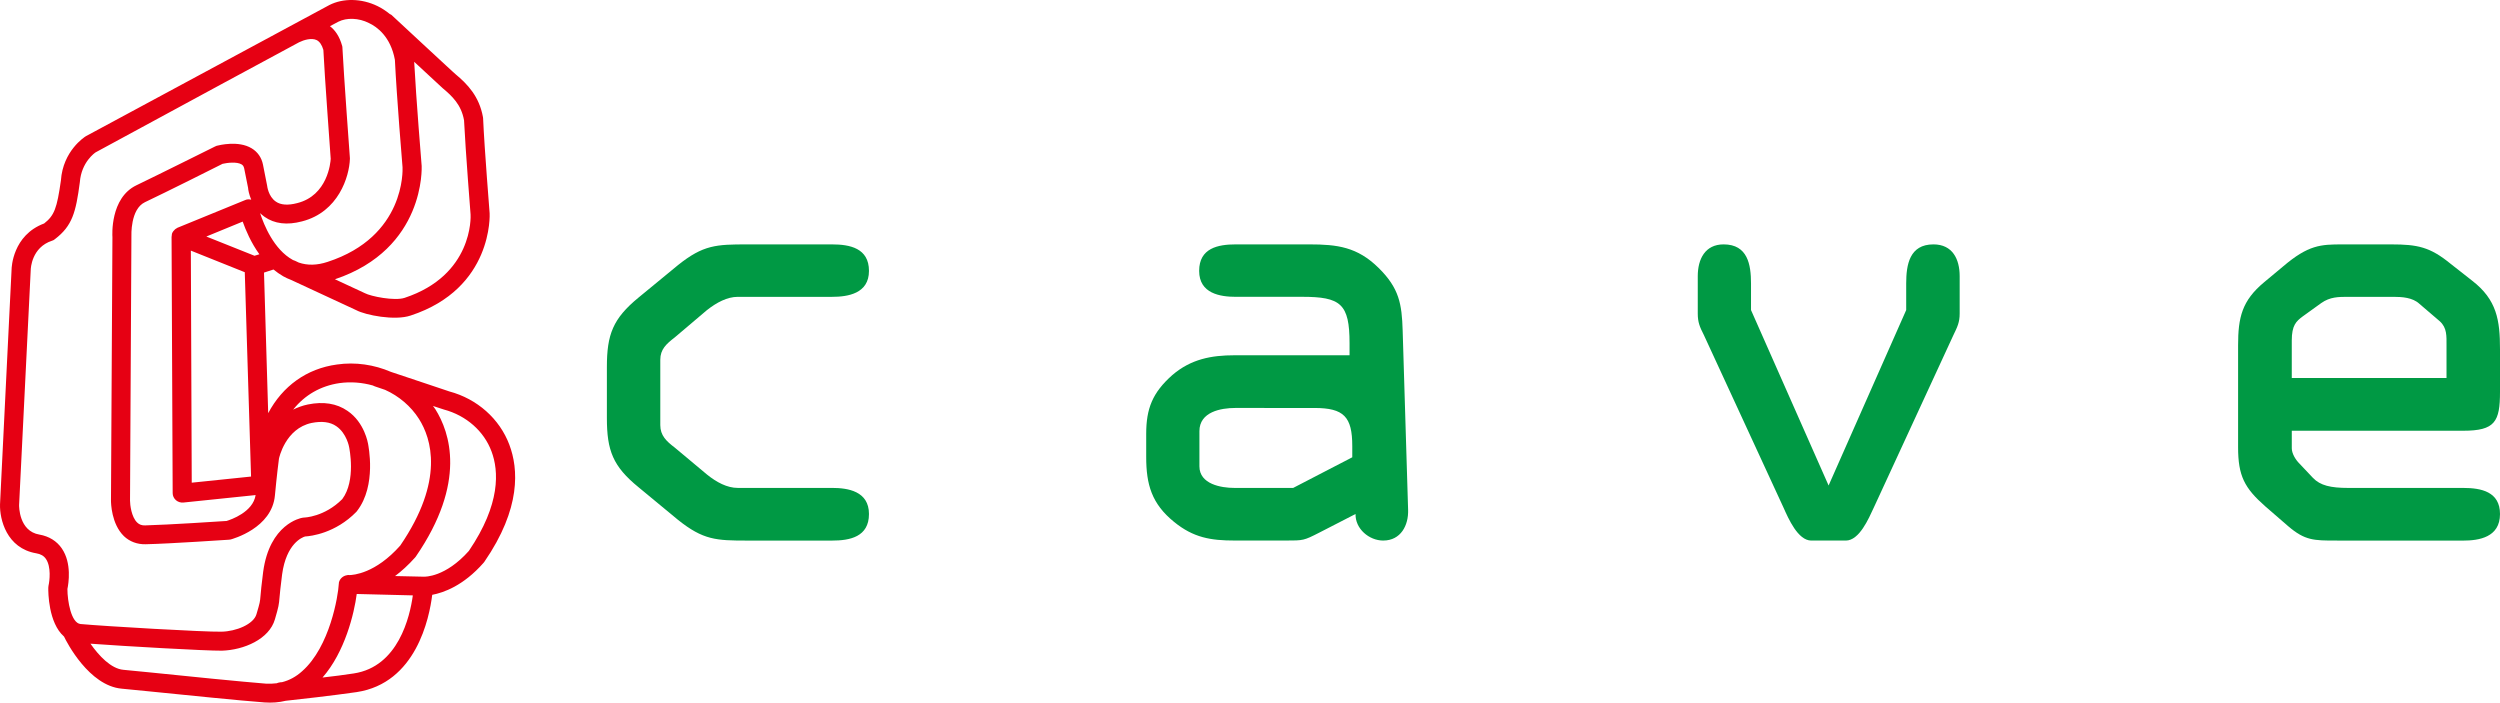
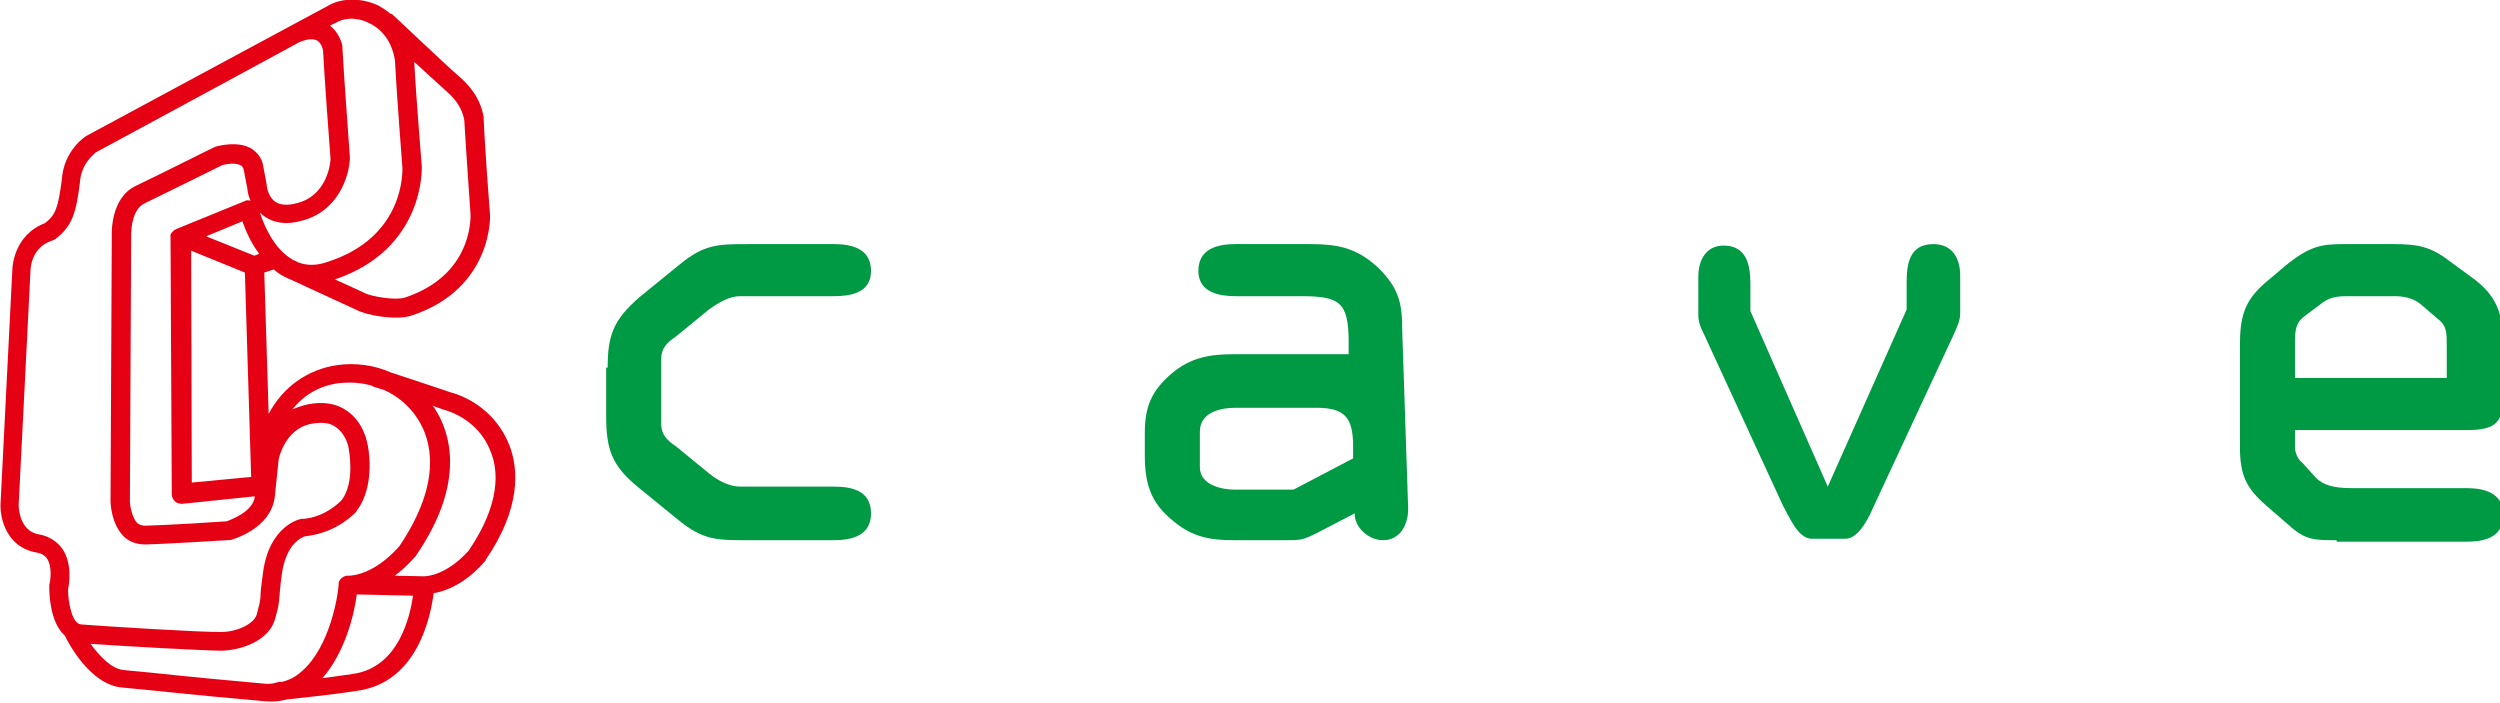
- <svg xmlns="http://www.w3.org/2000/svg" xml:space="preserve" enable-background="new 0 0 566.929 129.21" viewBox="0 0 400.044 112.432" height="112.432" width="400.044" y="0px" x="0px" id="Layer_2_1_" version="1.1">
-   <defs id="defs4539">
-     <clipPath id="clipPath3033" clipPathUnits="userSpaceOnUse">
-       <path id="path3035" d="m 187.087,42.52 h 62.362 v 62.362 h -62.362 z" style="clip-rule:evenodd" />
-     </clipPath>
-     <clipPath id="clipPath3041" clipPathUnits="userSpaceOnUse">
-       <path id="path3043" d="m -948.174,452.103 h 141.731 v 158.165 h -141.731 z" />
-     </clipPath>
-     <clipPath id="clipPath3049" clipPathUnits="userSpaceOnUse">
-       <path id="path3051" d="m -948.174,452.103 h 141.731 v 158.165 h -141.731 z" />
-     </clipPath>
-   </defs>
-   <g transform="translate(-83.44255,-8.389112)" id="g5818">
+ <svg xmlns="http://www.w3.org/2000/svg" version="1.1" id="Layer_2_1_" x="0px" y="0px" viewBox="0 0 400 112.4" style="enable-background:new 0 0 400 112.4;" xml:space="preserve">
+   <style type="text/css">
+ 	.st0{fill:#009944;}
+ 	.st1{fill:#E60013;}
+ </style>
+   <g id="g5818" transform="translate(-83.44255,-8.389112)">
    <g id="g5803" transform="translate(39.72669,-146.5017)">
-       <g transform="matrix(2.380699,0,0,2.380699,-141.4087,-17.69808)" id="g5795">
-         <path d="m 118.552,97.16 c 0,-2.183 0.404,-3.249 2.13,-4.666 l 2.65,-2.18 c 1.7,-1.359 2.566,-1.392 4.655,-1.392 h 5.7 c 1.197,0 2.481,0.252 2.481,1.782 0,1.529 -1.427,1.743 -2.481,1.743 h -6.337 c -0.711,0 -1.423,0.382 -2.069,0.889 l -2.168,1.838 c -0.564,0.436 -0.971,0.798 -0.971,1.5 v 4.396 c 0,0.695 0.407,1.081 0.971,1.509 l 2.168,1.812 c 0.646,0.522 1.357,0.899 2.069,0.899 h 6.337 c 1.054,0 2.481,0.211 2.481,1.755 0,1.538 -1.284,1.785 -2.481,1.785 h -5.7 c -2.089,0 -2.955,-0.035 -4.655,-1.393 l -2.65,-2.191 c -1.726,-1.406 -2.13,-2.464 -2.13,-4.653 z" style="fill:#009944;fill-opacity:1;fill-rule:nonzero;stroke:none;stroke-width:0.891" id="path3053" />
-         <path d="m 160.79,99.916 c -0.967,0 -2.411,0.261 -2.411,1.559 v 2.364 c 0,1.204 1.467,1.451 2.344,1.451 h 3.959 l 3.971,-2.059 v -0.754 c 0,-1.966 -0.562,-2.56 -2.542,-2.56 z m 0.04,-7.47 c -1.046,0 -2.469,-0.214 -2.469,-1.743 0,-1.53 1.261,-1.782 2.469,-1.782 h 4.936 c 1.882,0 3.228,0.173 4.655,1.58 1.387,1.362 1.566,2.431 1.619,4.214 l 0.366,12.049 c 0.035,1.034 -0.485,2.064 -1.676,2.064 -0.937,0 -1.884,-0.785 -1.857,-1.785 l -2.455,1.262 c -1.023,0.522 -1.058,0.522 -2.219,0.522 h -3.449 c -1.606,0 -2.771,-0.189 -4.077,-1.254 -1.502,-1.219 -1.871,-2.509 -1.871,-4.364 v -1.547 c 0,-1.703 0.42,-2.772 1.752,-3.954 1.256,-1.078 2.625,-1.334 4.195,-1.334 h 7.721 v -0.809 c 0,-2.656 -0.598,-3.12 -3.188,-3.12 z" style="fill:#009944;fill-opacity:1;fill-rule:nonzero;stroke:none;stroke-width:0.891" id="path3055" />
-         <path d="m 205.885,93.335 v -1.789 c 0,-1.261 0.224,-2.625 1.831,-2.625 1.284,0 1.763,0.992 1.763,2.137 v 2.509 c 0,0.59 -0.151,0.893 -0.418,1.446 l -5.357,11.605 c -0.342,0.733 -0.968,2.211 -1.88,2.211 h -2.316 c -0.9,0 -1.54,-1.478 -1.868,-2.211 l -5.355,-11.605 c -0.279,-0.552 -0.41,-0.856 -0.41,-1.446 v -2.509 c 0,-1.145 0.489,-2.137 1.738,-2.137 1.621,0 1.841,1.364 1.841,2.625 v 1.789 l 5.215,11.793 z" style="fill:#009944;fill-opacity:1;fill-rule:nonzero;stroke:none;stroke-width:0.891" id="path3057" />
-         <path d="m 231.801,97.9 h 10.401 v -2.168 c 0,-0.653 0.04,-1.192 -0.448,-1.64 l -1.38,-1.181 c -0.451,-0.417 -1.155,-0.464 -1.727,-0.464 h -3.05 c -0.661,0 -1.221,0 -1.816,0.419 l -1.25,0.9 c -0.434,0.326 -0.73,0.593 -0.73,1.616 z m 2.976,10.929 c -1.485,0 -2.088,0 -3.214,-0.963 l -1.533,-1.328 c -1.42,-1.248 -1.837,-2.068 -1.837,-3.982 v -6.846 c 0,-1.879 0.258,-3.002 1.75,-4.245 l 1.278,-1.065 c 1.7,-1.446 2.522,-1.478 3.989,-1.478 h 3.278 c 1.768,0 2.602,0.173 3.973,1.29 l 1.462,1.148 c 1.662,1.281 1.874,2.658 1.874,4.611 v 2.858 c 0,2.011 -0.333,2.618 -2.474,2.618 h -11.521 v 1.183 c 0,0.336 0.244,0.76 0.52,1.03 l 0.903,0.956 c 0.491,0.513 1.19,0.675 2.373,0.675 h 7.725 c 1.217,0 2.474,0.256 2.474,1.755 0,1.565 -1.413,1.785 -2.474,1.785 z" style="fill:#009944;fill-opacity:1;fill-rule:nonzero;stroke:none;stroke-width:0.891" id="path3059" />
+       <g id="g5795" transform="matrix(2.380699,0,0,2.380699,-141.4087,-17.69808)">
+         <path id="path3053" class="st0" d="M118.6,97.2c0-2.2,0.4-3.2,2.1-4.7l2.7-2.2     c1.7-1.4,2.6-1.4,4.7-1.4h5.7c1.2,0,2.5,0.3,2.5,1.8c0,1.5-1.4,1.7-2.5,1.7h-6.3c-0.7,0-1.4,0.4-2.1,0.9l-2.2,1.8     c-0.6,0.4-1,0.8-1,1.5v4.4c0,0.7,0.4,1.1,1,1.5l2.2,1.8c0.6,0.5,1.4,0.9,2.1,0.9h6.3c1.1,0,2.5,0.2,2.5,1.8     c0,1.5-1.3,1.8-2.5,1.8H128c-2.1,0-3,0-4.7-1.4l-2.7-2.2c-1.7-1.4-2.1-2.5-2.1-4.7V97.2z" />
+         <path id="path3055" class="st0" d="M160.8,99.9c-1,0-2.4,0.3-2.4,1.6v2.4     c0,1.2,1.5,1.5,2.3,1.5h4l4-2.1v-0.8c0-2-0.6-2.6-2.5-2.6H160.8z M160.8,92.4c-1,0-2.5-0.2-2.5-1.7c0-1.5,1.3-1.8,2.5-1.8h4.9     c1.9,0,3.2,0.2,4.7,1.6c1.4,1.4,1.6,2.4,1.6,4.2l0.4,12c0,1-0.5,2.1-1.7,2.1c-0.9,0-1.9-0.8-1.9-1.8l-2.5,1.3     c-1,0.5-1.1,0.5-2.2,0.5h-3.4c-1.6,0-2.8-0.2-4.1-1.3c-1.5-1.2-1.9-2.5-1.9-4.4v-1.5c0-1.7,0.4-2.8,1.8-4     c1.3-1.1,2.6-1.3,4.2-1.3h7.7v-0.8c0-2.7-0.6-3.1-3.2-3.1L160.8,92.4z" />
+         <path id="path3057" class="st0" d="M205.9,93.3v-1.8c0-1.3,0.2-2.6,1.8-2.6     c1.3,0,1.8,1,1.8,2.1v2.5c0,0.6-0.2,0.9-0.4,1.4l-5.4,11.6c-0.3,0.7-1,2.2-1.9,2.2h-2.3c-0.9,0-1.5-1.5-1.9-2.2L192.3,95     c-0.3-0.6-0.4-0.9-0.4-1.4v-2.5c0-1.1,0.5-2.1,1.7-2.1c1.6,0,1.8,1.4,1.8,2.6v1.8l5.2,11.8L205.9,93.3z" />
+         <path id="path3059" class="st0" d="M231.8,97.9h10.4v-2.2c0-0.7,0-1.2-0.4-1.6l-1.4-1.2     c-0.5-0.4-1.2-0.5-1.7-0.5h-3c-0.7,0-1.2,0-1.8,0.4l-1.2,0.9c-0.4,0.3-0.7,0.6-0.7,1.6V97.9z M234.8,108.8c-1.5,0-2.1,0-3.2-1     l-1.5-1.3c-1.4-1.2-1.8-2.1-1.8-4v-6.8c0-1.9,0.3-3,1.7-4.2l1.3-1.1c1.7-1.4,2.5-1.5,4-1.5h3.3c1.8,0,2.6,0.2,4,1.3l1.5,1.1     c1.7,1.3,1.9,2.7,1.9,4.6v2.9c0,2-0.3,2.6-2.5,2.6h-11.5v1.2c0,0.3,0.2,0.8,0.5,1l0.9,1c0.5,0.5,1.2,0.7,2.4,0.7h7.7     c1.2,0,2.5,0.3,2.5,1.8c0,1.6-1.4,1.8-2.5,1.8H234.8z" />
      </g>
-       <path id="path3061" style="fill:#e60013;fill-opacity:1;fill-rule:nonzero;stroke:none;stroke-width:0.948" d="m 118.746,243.043 c -3.768,4.236 -7.063,4.133 -7.201,4.128 l -0.014,0.005 c -0.011,0 -0.028,-0.005 -0.028,-0.005 l -4.57,-0.102 c 1.032,-0.771 2.112,-1.748 3.206,-2.97 0.03,-0.046 0.072,-0.101 0.115,-0.146 8.17,-11.881 5.458,-19.879 3.115,-23.596 -0.113,-0.177 -0.24,-0.349 -0.369,-0.505 l 1.732,0.566 c 3.594,0.961 6.432,3.46 7.636,6.712 1.17,3.108 1.476,8.414 -3.622,15.912 m -18.414,19.61 c -1.467,0.224 -3.255,0.463 -5.008,0.656 3.581,-4.083 5.066,-10.228 5.475,-13.369 l 8.978,0.224 c -0.472,3.428 -2.323,11.407 -9.446,12.489 m -14.056,1.635 c -3.571,-0.278 -12.994,-1.219 -18.609,-1.804 l -4.198,-0.41 c -1.997,-0.177 -3.933,-2.261 -5.279,-4.181 5.531,0.409 18.487,1.148 21.039,1.119 3.519,-0.109 7.569,-1.843 8.48,-5.022 0.603,-2.058 0.64,-2.328 0.74,-3.519 0.067,-0.641 0.138,-1.635 0.411,-3.671 0.682,-4.962 3.23,-5.932 3.672,-6.062 0.942,-0.056 4.848,-0.504 8.216,-3.95 0.037,-0.056 0.067,-0.108 0.12,-0.154 3.145,-4.083 1.779,-10.462 1.743,-10.738 -0.015,-0.046 -0.543,-3.403 -3.293,-5.261 -1.729,-1.196 -3.859,-1.522 -6.339,-1.02 -0.861,0.178 -1.657,0.479 -2.354,0.825 1.863,-2.35 4.42,-3.81 7.436,-4.248 1.823,-0.248 3.613,-0.093 5.325,0.386 0.126,0.06 0.236,0.122 0.372,0.16 l 1.575,0.535 c 2.205,0.987 4.141,2.622 5.434,4.664 1.958,3.093 4.14,9.805 -3.002,20.252 -3.99,4.503 -7.531,4.711 -8.142,4.728 l -0.14,-0.017 c -0.088,0 -0.142,0.025 -0.226,0.025 -0.012,0 -0.024,0 -0.037,0.015 -0.595,0.092 -1.1,0.531 -1.254,1.102 0,0 0,0.016 -0.011,0.024 0,0.061 -0.015,0.118 -0.015,0.171 -0.014,0.052 -0.014,0.083 -0.014,0.122 -0.094,1.821 -1.404,10.021 -5.872,13.947 -0.975,0.878 -2.022,1.442 -3.192,1.743 -0.247,0.023 -0.37,0.023 -0.401,0.044 -0.18,0.025 -0.317,0.065 -0.457,0.133 -0.57,0.072 -1.128,0.087 -1.726,0.062 M 50.025,240.435 c -3.293,-0.545 -3.254,-4.571 -3.254,-4.721 0,0.03 1.863,-37.643 1.863,-37.643 0,-0.187 0.13,-3.597 3.414,-4.662 0.161,-0.052 0.315,-0.115 0.452,-0.248 2.798,-2.131 3.353,-4.295 3.991,-9.109 0.241,-3.249 2.457,-4.747 2.545,-4.793 10.867,-5.9 31.788,-17.222 32.535,-17.601 0.783,-0.388 1.985,-0.733 2.796,-0.362 0.488,0.232 0.861,0.773 1.093,1.58 0.201,4.205 1.092,16.132 1.175,17.429 -0.028,0.593 -0.487,5.869 -5.365,7.088 -1.472,0.387 -2.641,0.307 -3.421,-0.248 -1.215,-0.823 -1.387,-2.537 -1.387,-2.545 -0.011,-0.069 -0.011,-0.108 -0.032,-0.16 l -0.632,-3.203 c -0.222,-1.128 -0.86,-2.044 -1.822,-2.618 -2.131,-1.286 -5.231,-0.485 -5.589,-0.399 -0.1,0.032 -0.18,0.068 -0.264,0.115 -0.099,0.04 -8.994,4.485 -12.561,6.196 -4.252,2.027 -3.87,8.054 -3.854,8.306 0,-0.1 -0.234,42.135 -0.234,42.135 0,0.396 0.053,3.743 2.069,5.71 0.914,0.873 2.137,1.334 3.487,1.297 4.124,-0.093 12.954,-0.712 13.32,-0.725 0.11,-0.017 0.19,-0.023 0.284,-0.039 0.265,-0.086 6.617,-1.782 7.077,-7.076 0.261,-2.844 0.628,-5.805 0.64,-5.829 0.016,-0.117 1.017,-4.854 5.236,-5.742 1.642,-0.324 2.967,-0.162 3.948,0.525 1.671,1.14 2.05,3.343 2.05,3.358 0.023,0.153 1.123,5.329 -1.1,8.306 -2.855,2.863 -6.049,2.956 -6.182,2.956 -0.086,0 -0.172,0.022 -0.248,0.038 -0.217,0.044 -5.196,0.978 -6.229,8.648 -0.272,2.113 -0.368,3.149 -0.423,3.827 -0.084,0.987 -0.084,1.048 -0.645,2.939 -0.454,1.618 -3.264,2.767 -5.613,2.806 -2.68,0.061 -18.704,-0.872 -22.543,-1.225 -1.499,-0.149 -2.098,-3.672 -2.098,-5.611 0.183,-0.878 0.716,-4.124 -0.888,-6.47 -0.808,-1.195 -2.054,-1.958 -3.588,-2.231 m 52.73,-81.853 c 1.269,0.586 3.472,2.174 4.148,5.886 0.28,5.825 1.21,17.093 1.223,17.187 0.019,0.425 0.459,11.084 -11.996,15.144 -1.695,0.561 -3.226,0.586 -4.613,0.106 -0.364,-0.177 -0.583,-0.278 -0.583,-0.278 -0.087,-0.045 -0.155,-0.062 -0.252,-0.092 -0.039,-0.015 -0.084,-0.039 -0.126,-0.056 -3.026,-1.672 -4.606,-5.591 -5.225,-7.482 0.221,0.21 0.465,0.409 0.73,0.601 1.577,1.104 3.582,1.352 5.976,0.719 5.851,-1.497 7.57,-7.184 7.666,-9.991 v -0.13 c -0.013,-0.154 -0.996,-13.53 -1.196,-17.645 0,-0.113 -0.011,-0.215 -0.038,-0.298 -0.448,-1.635 -1.197,-2.586 -1.959,-3.172 l 1.35,-0.716 c 1.315,-0.666 3.246,-0.62 4.897,0.216 m 15.209,15.526 c 0.254,5.169 1.047,15.015 1.047,15.106 0.03,0.362 0.4,9.712 -10.549,13.338 -1.625,0.54 -5.437,-0.249 -6.352,-0.74 -0.027,-0.016 -2.321,-1.066 -4.803,-2.231 14.517,-4.875 13.878,-18.01 13.878,-18.128 -0.011,-0.156 -0.89,-10.801 -1.197,-16.671 L 114.55,169 c 1.514,1.267 2.97,2.634 3.414,5.108 m -43.567,58.021 -0.142,-37.135 8.629,3.456 1.005,32.698 z m 10.046,-36.312 -7.711,-3.078 5.818,-2.389 c 0.485,1.371 1.338,3.383 2.672,5.228 z m -4.472,42.438 c -1.217,0.083 -9.26,0.607 -13.015,0.709 -0.54,0.022 -0.942,-0.125 -1.278,-0.448 -0.946,-0.894 -1.156,-2.885 -1.156,-3.51 l 0.222,-42.25 c 0,-0.169 -0.189,-4.383 2.159,-5.508 3.32,-1.573 11.243,-5.539 12.424,-6.142 0.754,-0.177 2.308,-0.362 3.045,0.092 0.167,0.1 0.332,0.256 0.417,0.633 l 0.625,3.125 c 0.011,0.279 0.141,1.019 0.503,1.891 -0.321,-0.087 -0.677,-0.087 -0.98,0.063 l -10.822,4.426 c -0.109,0.068 -0.237,0.14 -0.35,0.221 -0.027,0.017 -0.041,0.032 -0.067,0.063 -0.096,0.086 -0.178,0.169 -0.265,0.285 v 0.009 c -0.06,0.077 -0.102,0.169 -0.159,0.254 -0.011,0.053 -0.011,0.086 -0.025,0.092 -0.012,0.032 -0.012,0.064 -0.028,0.1 -0.027,0.118 -0.038,0.248 -0.038,0.379 0,0.017 -0.014,0.017 -0.014,0.017 v 0.016 l 0.177,41.028 c 0,0.433 0.187,0.828 0.519,1.128 0.316,0.271 0.734,0.416 1.181,0.38 l 11.574,-1.198 c -0.414,2.731 -3.959,3.935 -4.649,4.144 m 45.253,-12.19 c -1.557,-4.149 -5.132,-7.344 -9.622,-8.541 0.081,0.025 -6.297,-2.114 -9.324,-3.122 -2.674,-1.151 -5.682,-1.614 -8.649,-1.182 -4.834,0.656 -8.698,3.456 -10.998,7.785 l -0.67,-22.494 1.521,-0.494 c 0.486,0.407 1.006,0.761 1.556,1.086 0.406,0.24 0.836,0.412 1.271,0.588 l 10.425,4.838 c 1.472,0.787 6.154,1.719 8.686,0.856 13.246,-4.337 12.656,-16.253 12.645,-16.37 0,-0.139 -0.82,-10.09 -1.045,-15.203 -0.006,-0.048 -0.006,-0.133 -0.022,-0.18 -0.6,-3.325 -2.467,-5.267 -4.405,-6.881 0.036,0.071 -10.246,-9.48 -10.246,-9.48 -0.085,-0.055 -0.164,-0.091 -0.275,-0.149 -0.589,-0.476 -1.242,-0.916 -1.947,-1.255 -2.549,-1.243 -5.489,-1.296 -7.704,-0.169 0,0 -35.679,19.207 -38.955,20.983 -0.224,0.132 -3.673,2.346 -4.002,7.081 -0.632,4.459 -1.048,5.609 -2.684,6.889 -5.047,1.875 -5.21,7.089 -5.21,7.344 0,-0.062 -1.851,37.608 -1.851,37.608 -0.066,2.366 1.04,7.018 5.794,7.826 0.708,0.118 1.212,0.397 1.558,0.911 0.857,1.257 0.583,3.526 0.404,4.286 -0.012,0.105 -0.031,0.217 -0.031,0.306 -0.014,0.687 0,5.621 2.518,7.821 0.43,0.912 4.002,7.858 9.212,8.337 l 4.189,0.411 c 5.628,0.571 15.061,1.528 18.68,1.792 1.189,0.083 2.32,0 3.39,-0.264 1.904,-0.201 7.642,-0.849 11.35,-1.388 9.523,-1.437 11.636,-11.849 12.097,-15.567 1.789,-0.341 4.973,-1.431 8.214,-5.122 0.069,-0.064 0.095,-0.118 0.123,-0.156 5.914,-8.578 5.449,-14.911 4.006,-18.73" />
+       <path id="path3061" class="st1" d="M118.7,243c-3.8,4.2-7.1,4.1-7.2,4.1l0,0c0,0,0,0,0,0    l-4.6-0.1c1-0.8,2.1-1.7,3.2-3c0,0,0.1-0.1,0.1-0.1c8.2-11.9,5.5-19.9,3.1-23.6c-0.1-0.2-0.2-0.3-0.4-0.5l1.7,0.6    c3.6,1,6.4,3.5,7.6,6.7C123.5,230.2,123.8,235.5,118.7,243 M100.3,262.7c-1.5,0.2-3.3,0.5-5,0.7c3.6-4.1,5.1-10.2,5.5-13.4l9,0.2    C109.3,253.6,107.5,261.6,100.3,262.7 M86.3,264.3c-3.6-0.3-13-1.2-18.6-1.8l-4.2-0.4c-2-0.2-3.9-2.3-5.3-4.2    c5.5,0.4,18.5,1.1,21,1.1c3.5-0.1,7.6-1.8,8.5-5c0.6-2.1,0.6-2.3,0.7-3.5c0.1-0.6,0.1-1.6,0.4-3.7c0.7-5,3.2-5.9,3.7-6.1    c0.9-0.1,4.8-0.5,8.2-3.9c0-0.1,0.1-0.1,0.1-0.2c3.1-4.1,1.8-10.5,1.7-10.7c0,0-0.5-3.4-3.3-5.3c-1.7-1.2-3.9-1.5-6.3-1    c-0.9,0.2-1.7,0.5-2.4,0.8c1.9-2.4,4.4-3.8,7.4-4.2c1.8-0.2,3.6-0.1,5.3,0.4c0.1,0.1,0.2,0.1,0.4,0.2l1.6,0.5    c2.2,1,4.1,2.6,5.4,4.7c2,3.1,4.1,9.8-3,20.3c-4,4.5-7.5,4.7-8.1,4.7l-0.1,0c-0.1,0-0.1,0-0.2,0c0,0,0,0,0,0    c-0.6,0.1-1.1,0.5-1.3,1.1c0,0,0,0,0,0c0,0.1,0,0.1,0,0.2c0,0.1,0,0.1,0,0.1c-0.1,1.8-1.4,10-5.9,13.9c-1,0.9-2,1.4-3.2,1.7    c-0.2,0-0.4,0-0.4,0c-0.2,0-0.3,0.1-0.5,0.1C87.4,264.3,86.9,264.3,86.3,264.3 M50,240.4c-3.3-0.5-3.3-4.6-3.3-4.7    c0,0,1.9-37.6,1.9-37.6c0-0.2,0.1-3.6,3.4-4.7c0.2-0.1,0.3-0.1,0.5-0.2c2.8-2.1,3.4-4.3,4-9.1c0.2-3.2,2.5-4.7,2.5-4.8    c10.9-5.9,31.8-17.2,32.5-17.6c0.8-0.4,2-0.7,2.8-0.4c0.5,0.2,0.9,0.8,1.1,1.6c0.2,4.2,1.1,16.1,1.2,17.4c0,0.6-0.5,5.9-5.4,7.1    c-1.5,0.4-2.6,0.3-3.4-0.2c-1.2-0.8-1.4-2.5-1.4-2.5c0-0.1,0-0.1,0-0.2l-0.6-3.2c-0.2-1.1-0.9-2-1.8-2.6c-2.1-1.3-5.2-0.5-5.6-0.4    c-0.1,0-0.2,0.1-0.3,0.1c-0.1,0-9,4.5-12.6,6.2c-4.3,2-3.9,8.1-3.9,8.3c0-0.1-0.2,42.1-0.2,42.1c0,0.4,0.1,3.7,2.1,5.7    c0.9,0.9,2.1,1.3,3.5,1.3c4.1-0.1,13-0.7,13.3-0.7c0.1,0,0.2,0,0.3,0c0.3-0.1,6.6-1.8,7.1-7.1c0.3-2.8,0.6-5.8,0.6-5.8    c0-0.1,1-4.9,5.2-5.7c1.6-0.3,3-0.2,3.9,0.5c1.7,1.1,2.1,3.3,2.1,3.4c0,0.2,1.1,5.3-1.1,8.3c-2.9,2.9-6,3-6.2,3    c-0.1,0-0.2,0-0.2,0c-0.2,0-5.2,1-6.2,8.6c-0.3,2.1-0.4,3.1-0.4,3.8c-0.1,1-0.1,1-0.6,2.9c-0.5,1.6-3.3,2.8-5.6,2.8    c-2.7,0.1-18.7-0.9-22.5-1.2c-1.5-0.1-2.1-3.7-2.1-5.6c0.2-0.9,0.7-4.1-0.9-6.5C52.8,241.5,51.6,240.7,50,240.4 M102.8,158.6    c1.3,0.6,3.5,2.2,4.1,5.9c0.3,5.8,1.2,17.1,1.2,17.2c0,0.4,0.5,11.1-12,15.1c-1.7,0.6-3.2,0.6-4.6,0.1c-0.4-0.2-0.6-0.3-0.6-0.3    c-0.1,0-0.2-0.1-0.3-0.1c0,0-0.1,0-0.1-0.1c-3-1.7-4.6-5.6-5.2-7.5c0.2,0.2,0.5,0.4,0.7,0.6c1.6,1.1,3.6,1.4,6,0.7    c5.9-1.5,7.6-7.2,7.7-10v-0.1c0-0.2-1-13.5-1.2-17.6c0-0.1,0-0.2,0-0.3c-0.4-1.6-1.2-2.6-2-3.2l1.4-0.7    C99.2,157.7,101.1,157.7,102.8,158.6 M118,174.1c0.3,5.2,1,15,1,15.1c0,0.4,0.4,9.7-10.5,13.3c-1.6,0.5-5.4-0.2-6.4-0.7    c0,0-2.3-1.1-4.8-2.2c14.5-4.9,13.9-18,13.9-18.1c0-0.2-0.9-10.8-1.2-16.7l4.6,4.2C116.1,170.3,117.5,171.6,118,174.1 M74.4,232.1    L74.3,195l8.6,3.5l1,32.7L74.4,232.1z M84.4,195.8l-7.7-3.1l5.8-2.4c0.5,1.4,1.3,3.4,2.7,5.2L84.4,195.8z M80,238.3    c-1.2,0.1-9.3,0.6-13,0.7c-0.5,0-0.9-0.1-1.3-0.4c-0.9-0.9-1.2-2.9-1.2-3.5l0.2-42.2c0-0.2-0.2-4.4,2.2-5.5    c3.3-1.6,11.2-5.5,12.4-6.1c0.8-0.2,2.3-0.4,3,0.1c0.2,0.1,0.3,0.3,0.4,0.6l0.6,3.1c0,0.3,0.1,1,0.5,1.9c-0.3-0.1-0.7-0.1-1,0.1    l-10.8,4.4c-0.1,0.1-0.2,0.1-0.4,0.2c0,0,0,0-0.1,0.1c-0.1,0.1-0.2,0.2-0.3,0.3v0c-0.1,0.1-0.1,0.2-0.2,0.3c0,0.1,0,0.1,0,0.1    c0,0,0,0.1,0,0.1c0,0.1,0,0.2,0,0.4c0,0,0,0,0,0v0l0.2,41c0,0.4,0.2,0.8,0.5,1.1c0.3,0.3,0.7,0.4,1.2,0.4l11.6-1.2    C84.2,236.8,80.7,238,80,238.3 M125.2,226.1c-1.6-4.1-5.1-7.3-9.6-8.5c0.1,0-6.3-2.1-9.3-3.1c-2.7-1.2-5.7-1.6-8.6-1.2    c-4.8,0.7-8.7,3.5-11,7.8L86,198.5l1.5-0.5c0.5,0.4,1,0.8,1.6,1.1c0.4,0.2,0.8,0.4,1.3,0.6l10.4,4.8c1.5,0.8,6.2,1.7,8.7,0.9    c13.2-4.3,12.7-16.3,12.6-16.4c0-0.1-0.8-10.1-1-15.2c0,0,0-0.1,0-0.2c-0.6-3.3-2.5-5.3-4.4-6.9c0,0.1-10.2-9.5-10.2-9.5    c-0.1-0.1-0.2-0.1-0.3-0.1c-0.6-0.5-1.2-0.9-1.9-1.3c-2.5-1.2-5.5-1.3-7.7-0.2c0,0-35.7,19.2-39,21c-0.2,0.1-3.7,2.3-4,7.1    c-0.6,4.5-1,5.6-2.7,6.9c-5,1.9-5.2,7.1-5.2,7.3c0-0.1-1.9,37.6-1.9,37.6c-0.1,2.4,1,7,5.8,7.8c0.7,0.1,1.2,0.4,1.6,0.9    c0.9,1.3,0.6,3.5,0.4,4.3c0,0.1,0,0.2,0,0.3c0,0.7,0,5.6,2.5,7.8c0.4,0.9,4,7.9,9.2,8.3l4.2,0.4c5.6,0.6,15.1,1.5,18.7,1.8    c1.2,0.1,2.3,0,3.4-0.3c1.9-0.2,7.6-0.8,11.4-1.4c9.5-1.4,11.6-11.8,12.1-15.6c1.8-0.3,5-1.4,8.2-5.1c0.1-0.1,0.1-0.1,0.1-0.2    C127.1,236.2,126.7,229.9,125.2,226.1" />
    </g>
  </g>
</svg>
